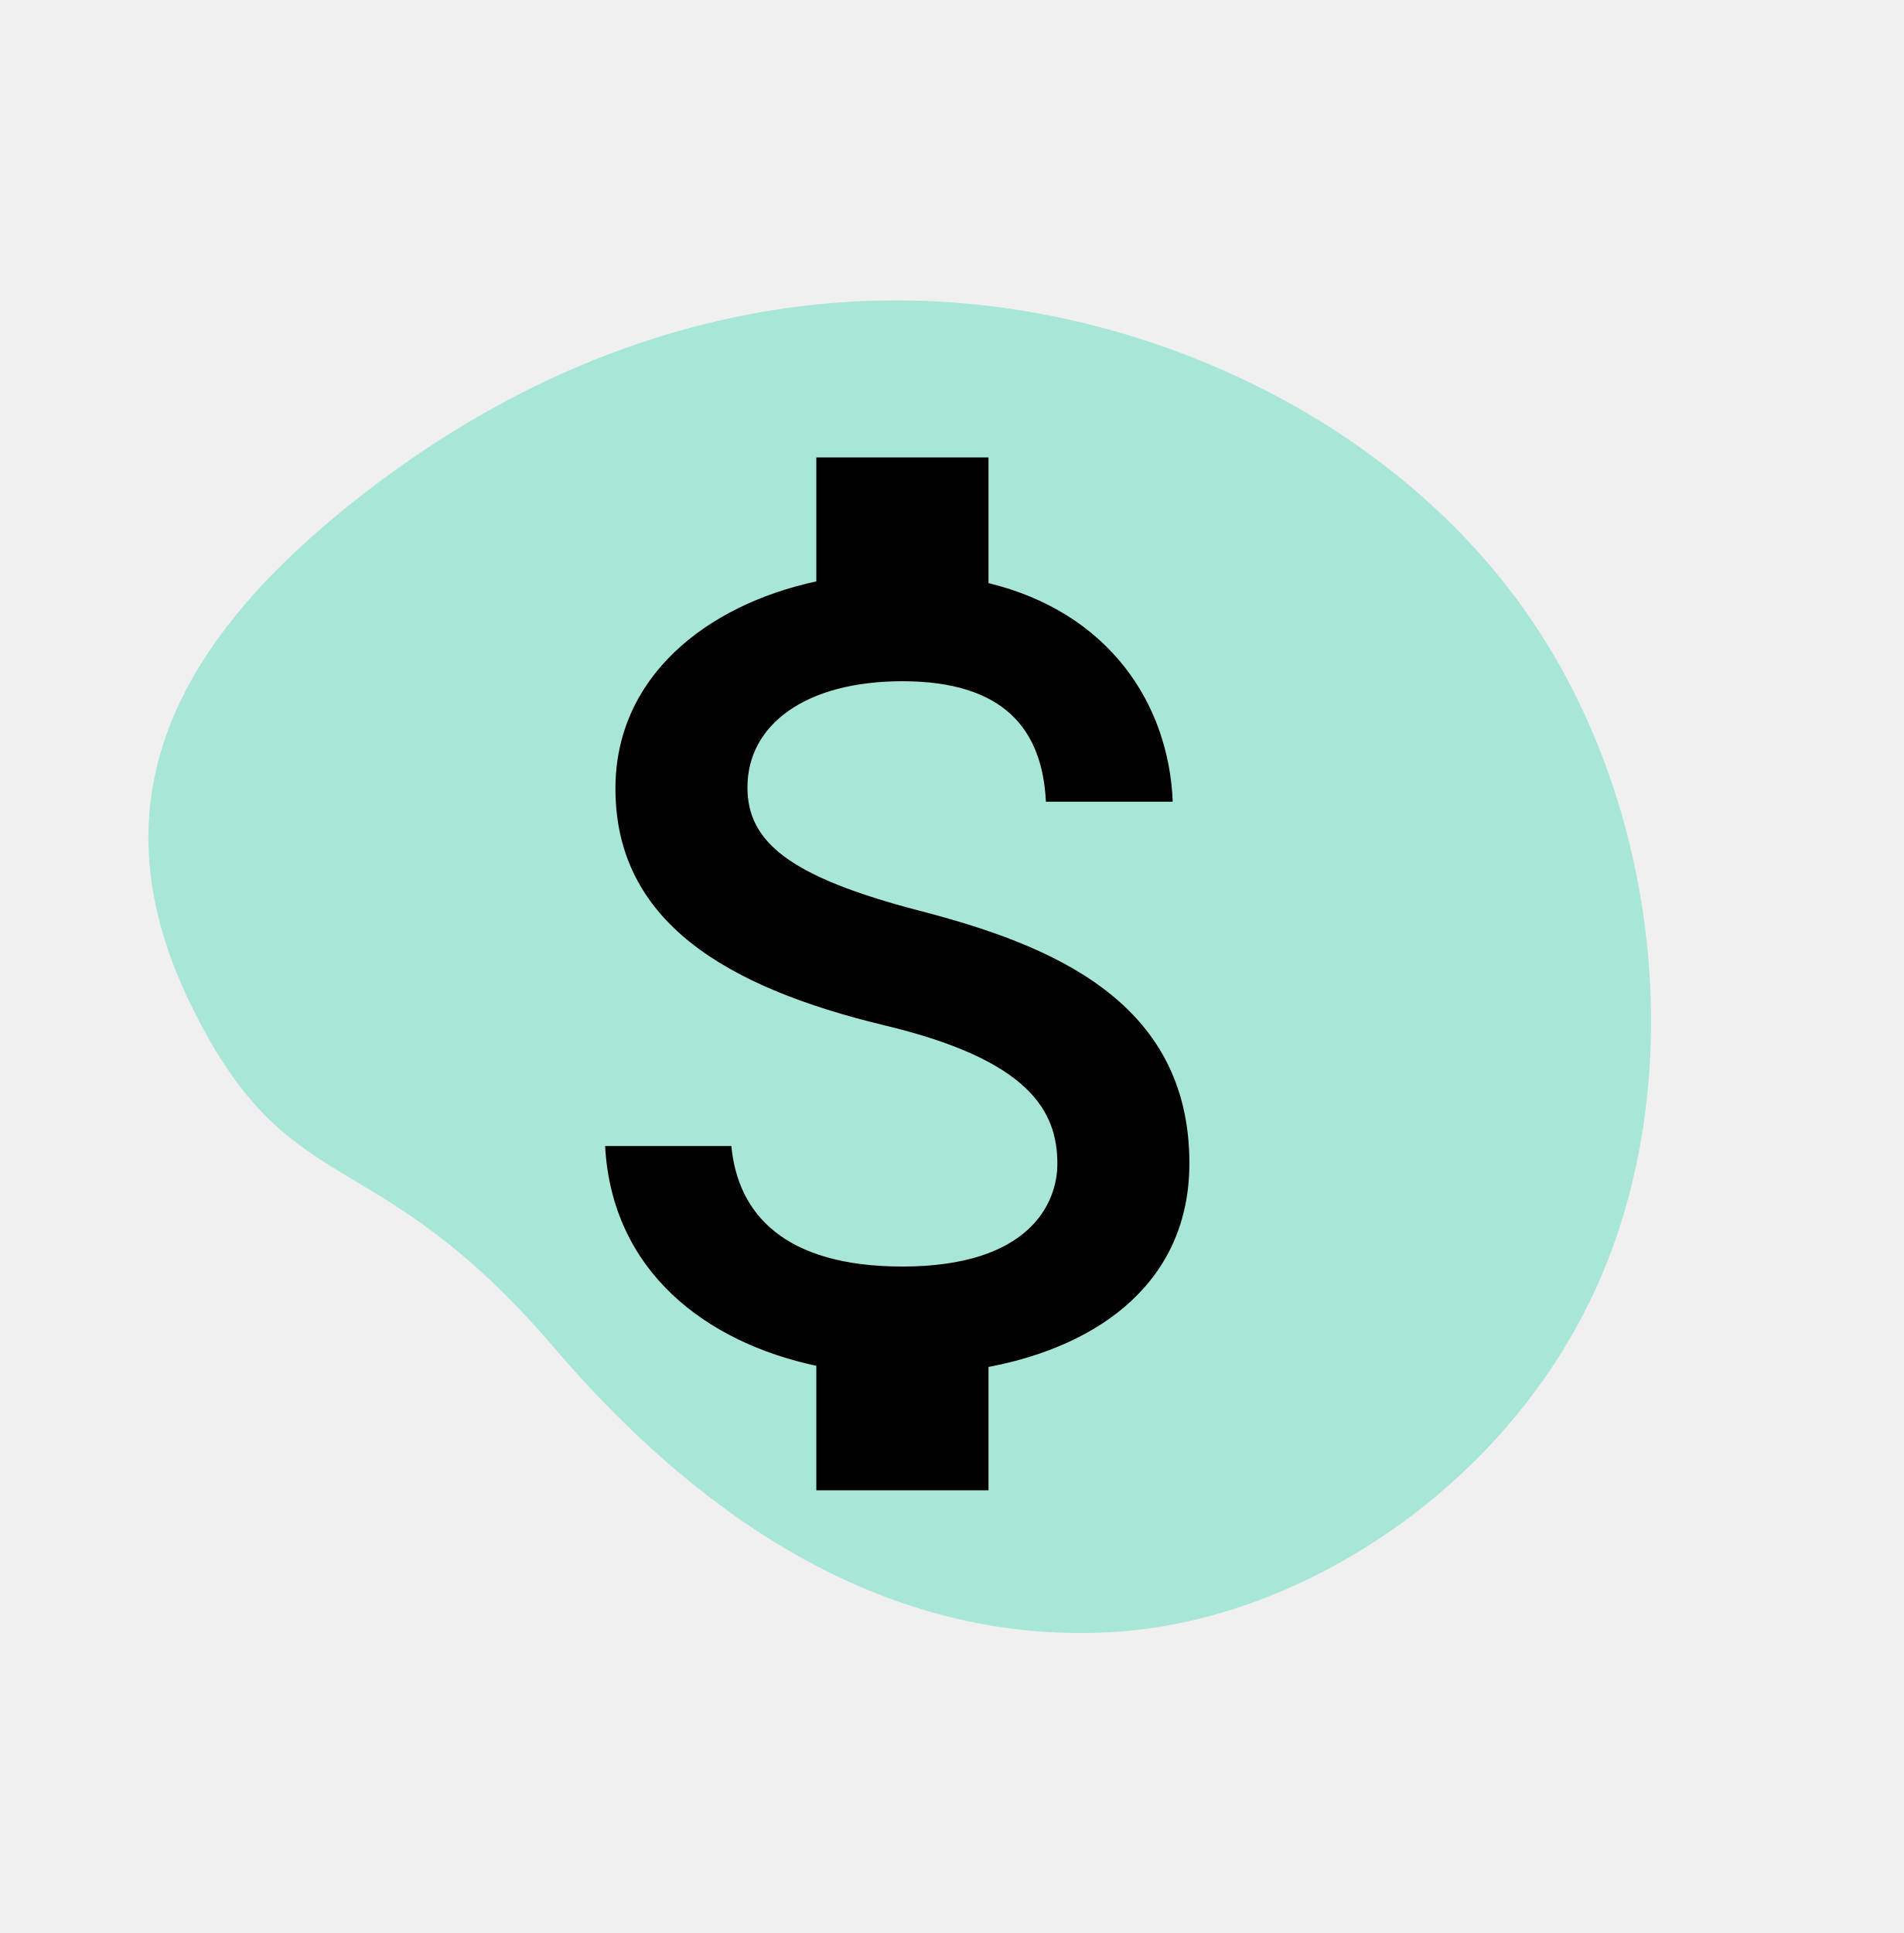
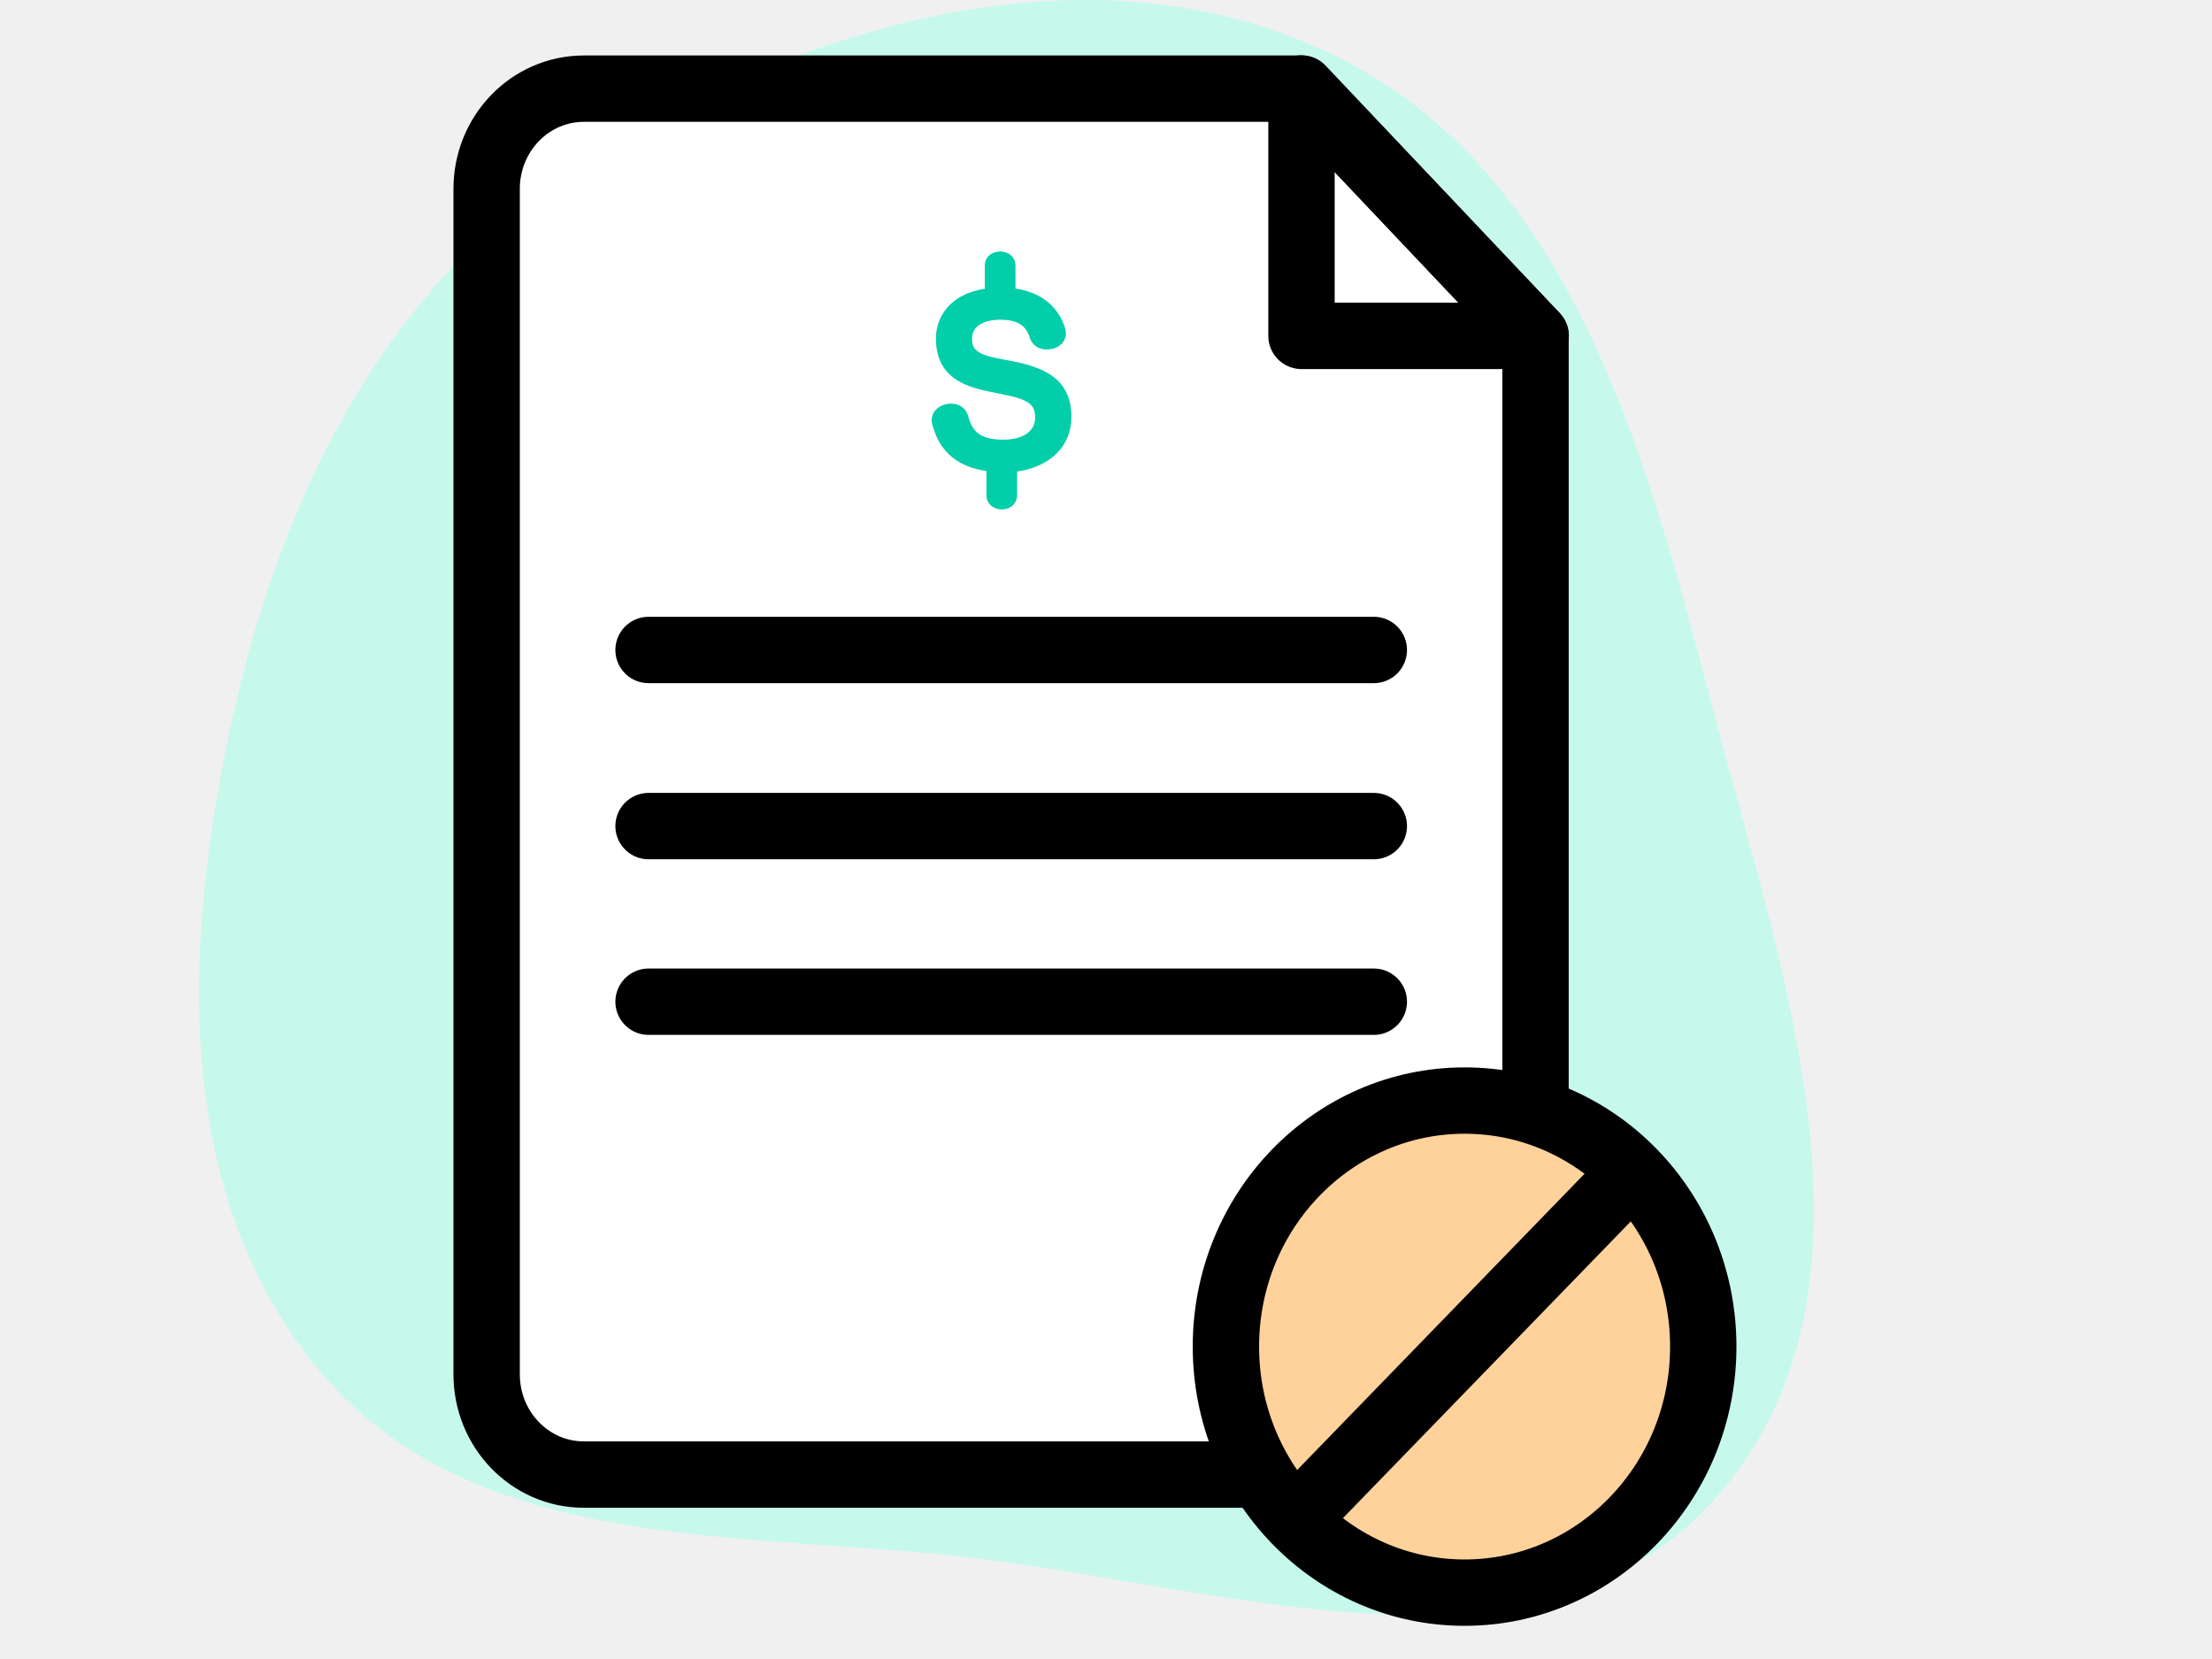
- <svg xmlns="http://www.w3.org/2000/svg" width="129" height="131" viewBox="0 0 129 131" fill="none">
-   <path d="M108.273 87.006C102.256 100.544 88.49 109.69 75.741 110.583C62.979 111.456 49.942 105.828 37.556 91.346C25.171 76.863 19.597 81.923 12.83 67.879C6.063 53.835 12.311 43.021 24.682 33.425C37.054 23.829 51.438 19.121 66.146 20.638C80.854 22.154 95.887 29.896 104.238 42.722C112.6 55.569 114.309 73.456 108.273 87.006Z" fill="#02CE9D" fill-opacity="0.3" />
-   <path d="M62.311 61.722C53.483 59.428 50.644 57.056 50.644 53.361C50.644 49.122 54.572 46.167 61.144 46.167C68.067 46.167 70.633 49.472 70.867 54.333H79.461C79.189 47.644 75.106 41.5 66.978 39.517V31H55.311V39.4C47.767 41.033 41.7 45.933 41.7 53.439C41.7 62.422 49.128 66.894 59.978 69.5C69.7 71.833 71.644 75.256 71.644 78.872C71.644 81.556 69.739 85.833 61.144 85.833C53.133 85.833 49.983 82.256 49.556 77.667H41C41.467 86.183 47.844 90.967 55.311 92.561V101H66.978V92.639C74.561 91.2 80.589 86.806 80.589 78.833C80.589 67.789 71.139 64.017 62.311 61.722Z" fill="black" />
+ <svg xmlns="http://www.w3.org/2000/svg" width="100" height="75" fill="none">
+   <g clip-path="url(#clip0)">
+     <path fill-rule="evenodd" clip-rule="evenodd" d="M42.32 70.248c-10.117-.937-21.231-.42-27.797-8.186-6.732-7.965-6.276-19.287-4.04-29.478 2.266-10.32 7.064-19.996 16.098-25.455C36.798.956 49.557-2.732 60.29 2.49 70.994 7.698 74.364 20.32 77.382 31.847c3.2 12.225 8.543 26.71.027 36.038-8.323 9.115-22.808 3.5-35.088 2.363z" fill="#C6F9EC" />
+     <path d="M65.031 66.662H26.395C23.962 66.662 22 64.63 22 62.13V8.539c0-2.508 1.97-4.531 4.395-4.531H58.83l10.588 11.184v46.939c.007 2.5-1.962 4.53-4.388 4.53z" fill="#fff" />
+     <path d="M58.838 15.185V4l10.588 11.185H58.838z" fill="#fff" />
+     <path d="M65.031 66.662H26.395C23.962 66.662 22 64.63 22 62.13V8.539c0-2.508 1.97-4.531 4.395-4.531H58.83l10.588 11.184v46.939c.007 2.5-1.962 4.53-4.388 4.53z" stroke="#000" stroke-width="3" stroke-miterlimit="10" stroke-linecap="round" stroke-linejoin="round" />
+     <path d="M58.838 15.185V4l10.588 11.185H58.838zM29.32 29.384h32.787M29.32 37.346h32.787M29.32 45.285h32.787" stroke="#000" stroke-width="3" stroke-miterlimit="10" stroke-linecap="round" stroke-linejoin="round" />
+     <path d="M48.437 18.854c0-1.739-1.26-2.239-2.619-2.516l-.724-.138c-1.067-.208-1.149-.508-1.149-.908 0-.523.485-.838 1.299-.838.962 0 1.209.469 1.313.823l.007.03c.12.308.403.493.754.493.09 0 .172-.016.231-.023.373-.07.642-.362.642-.708a.76.76 0 00-.045-.254c-.194-.6-.738-1.554-2.238-1.769v-1.03c0-.862-1.388-.862-1.388 0v1.038c-1.612.246-2.209 1.315-2.209 2.246 0 1.692 1.209 2.162 2.395 2.4l.784.162c1.112.223 1.306.5 1.306 1.015 0 .623-.545 1-1.455 1-1.18 0-1.425-.515-1.582-1.1-.097-.323-.396-.53-.761-.53-.082 0-.142.007-.224.022l-.023.008c-.38.084-.634.377-.634.723 0 .07.015.123.023.17l.014.053c.172.562.553 1.792 2.44 2.07v1.084c0 .43.351.654.694.654.344 0 .694-.223.694-.654v-1.062c1.485-.207 2.455-1.138 2.455-2.461z" fill="#02CEAA" />
+     <path d="M66.211 72c5.96 0 10.79-4.98 10.79-11.123 0-6.143-4.83-11.123-10.79-11.123-5.959 0-10.79 4.98-10.79 11.123C55.422 67.02 60.253 72 66.212 72z" fill="#FFD29C" stroke="#000" stroke-width="3" stroke-miterlimit="10" stroke-linecap="round" stroke-linejoin="round" />
+     <path d="M58.988 68.254L73.3 53.5" stroke="#000" stroke-width="3" stroke-miterlimit="10" stroke-linecap="round" stroke-linejoin="round" />
+   </g>
+   <defs>
+     <clipPath id="clip0">
+       <path fill="#fff" d="M0 0h100v75H0z" />
+     </clipPath>
+   </defs>
</svg>
